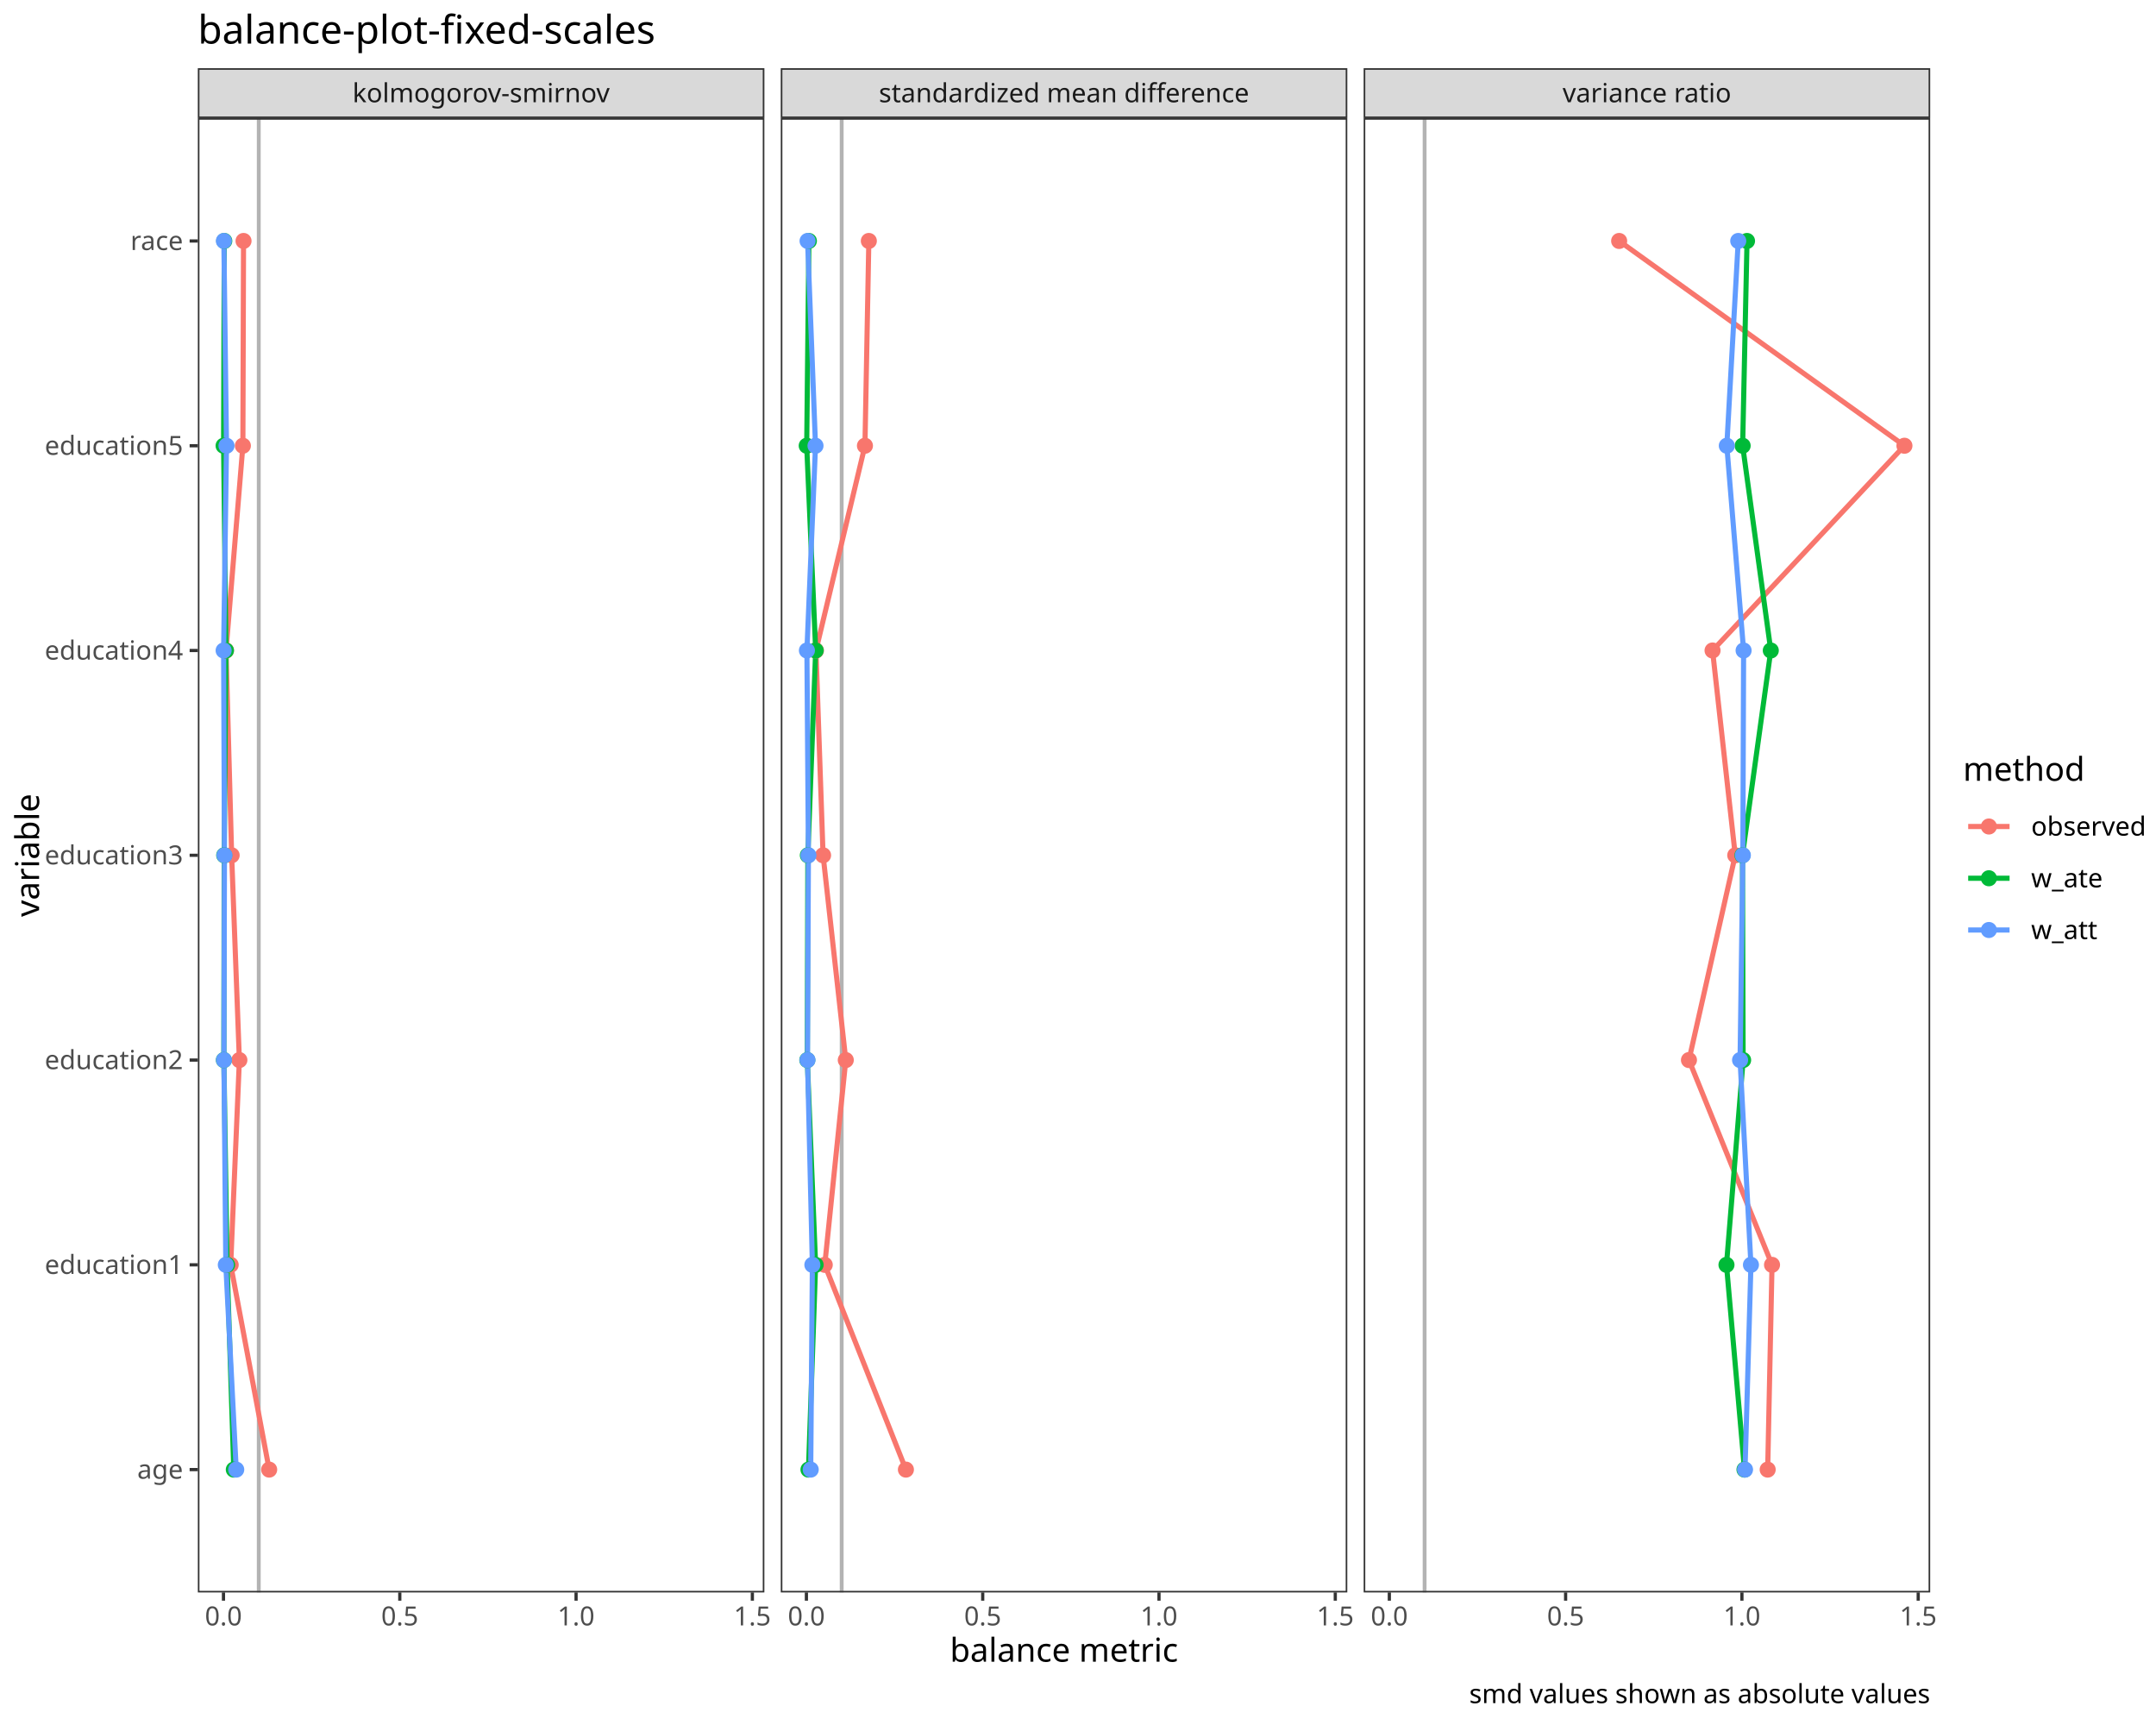
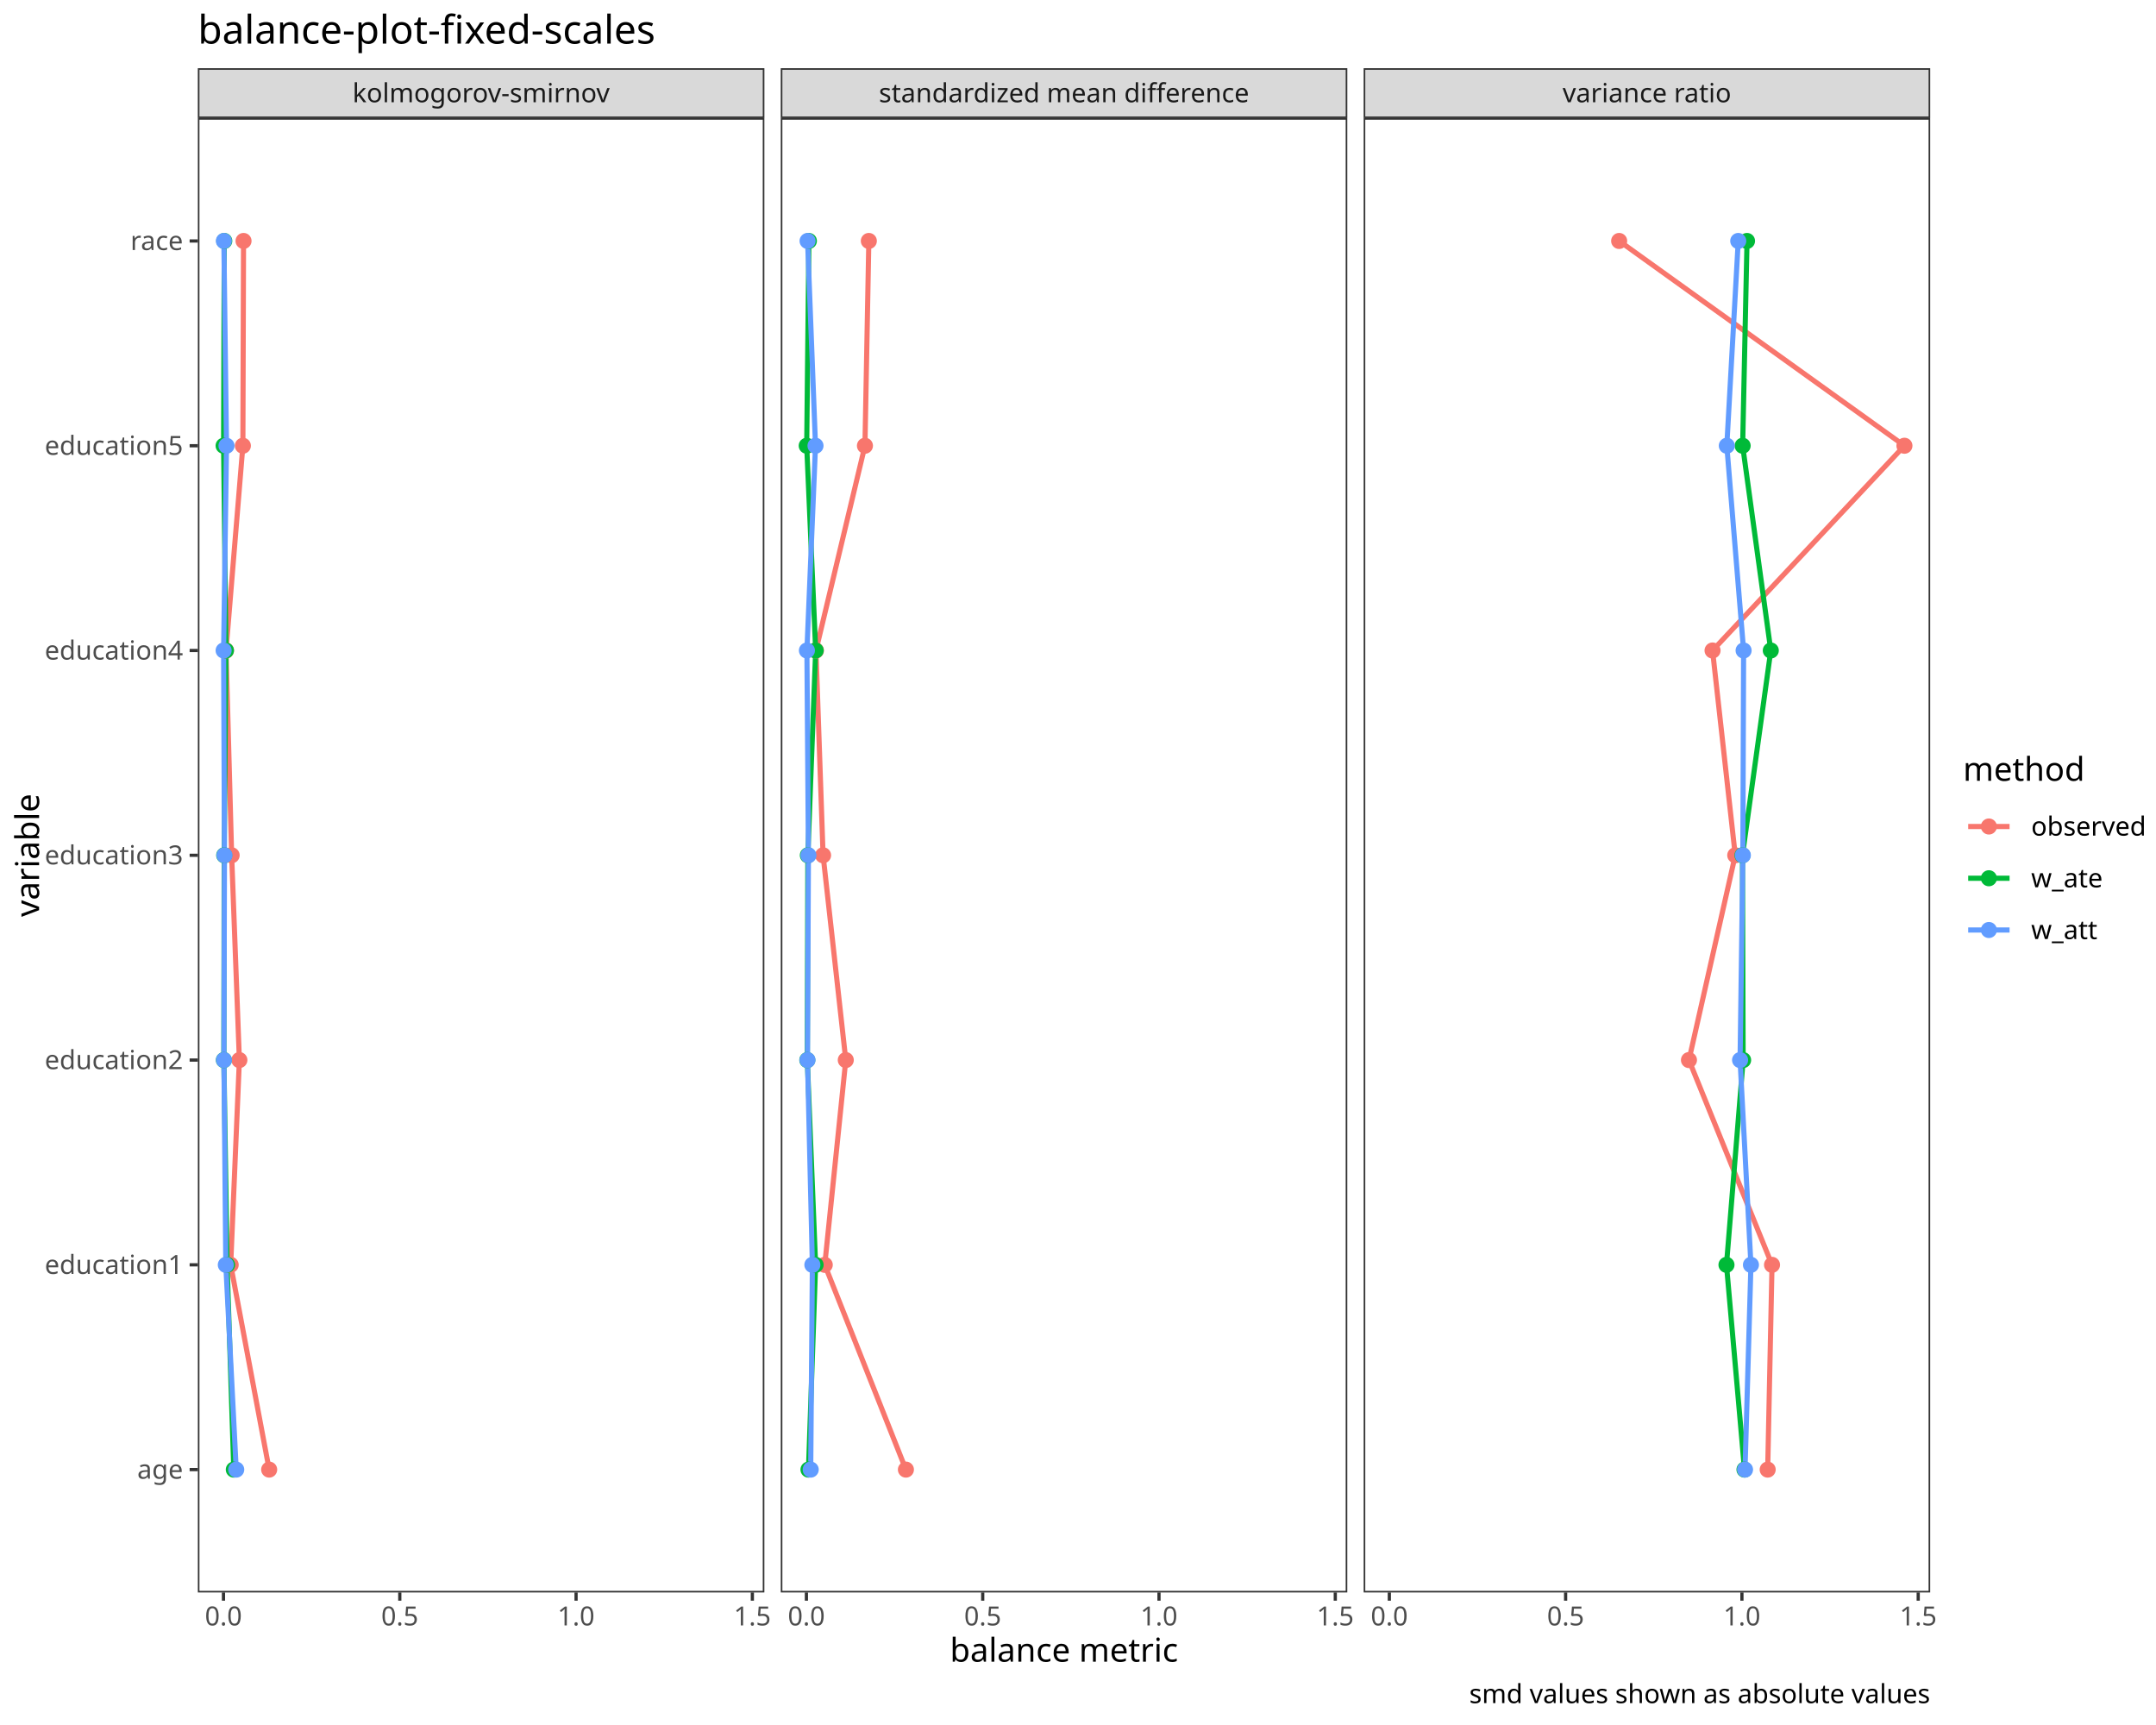
<svg xmlns="http://www.w3.org/2000/svg" class="svglite" data-engine-version="2.0" width="720.00pt" height="576.00pt" viewBox="0 0 720.00 576.00">
  <defs>
    <style type="text/css">
    .svglite line, .svglite polyline, .svglite polygon, .svglite path, .svglite rect, .svglite circle {
      fill: none;
      stroke: #000000;
      stroke-linecap: round;
      stroke-linejoin: round;
      stroke-miterlimit: 10.00;
    }
  </style>
  </defs>
  <rect width="100%" height="100%" style="stroke: none; fill: #FFFFFF;" />
  <defs>
    <clipPath id="cpMC4wMHw3MjAuMDB8MC4wMHw1NzYuMDA=">
      <rect x="0.00" y="0.00" width="720.00" height="576.00" />
    </clipPath>
  </defs>
  <g clip-path="url(#cpMC4wMHw3MjAuMDB8MC4wMHw1NzYuMDA=)">
    <rect x="-0" y="0.00" width="720.00" height="576.00" style="stroke-width: 1.07; stroke: #FFFFFF; fill: #FFFFFF;" />
  </g>
  <defs>
    <clipPath id="cpNjYuMDd8MjU1LjI2fDM5LjQzfDUzMS43NQ==">
      <rect x="66.07" y="39.43" width="189.19" height="492.32" />
    </clipPath>
  </defs>
  <g clip-path="url(#cpNjYuMDd8MjU1LjI2fDM5LjQzfDUzMS43NQ==)">
    <rect x="66.07" y="39.43" width="189.19" height="492.32" style="stroke-width: 1.07; stroke: none; fill: #FFFFFF;" />
-     <line x1="86.41" y1="531.75" x2="86.41" y2="39.43" style="stroke-width: 1.28; stroke: #B3B3B3; stroke-linecap: butt;" />
    <polyline points="89.89,490.72 77.04,422.35 79.94,353.97 77.36,285.59 75.48,217.21 81.11,148.84 81.33,80.46 " style="stroke-width: 1.71; stroke: #F8766D; stroke-linecap: butt;" />
    <polyline points="78.08,490.72 75.84,422.35 74.76,353.97 74.87,285.59 75.45,217.21 74.67,148.84 74.90,80.46 " style="stroke-width: 1.71; stroke: #00BA38; stroke-linecap: butt;" />
    <polyline points="78.89,490.72 75.41,422.35 74.78,353.97 74.96,285.59 74.68,217.21 75.64,148.84 74.76,80.46 " style="stroke-width: 1.71; stroke: #619CFF; stroke-linecap: butt;" />
    <circle cx="89.89" cy="490.72" r="2.33" style="stroke-width: 0.71; stroke: #F8766D; fill: #F8766D;" />
    <circle cx="78.08" cy="490.72" r="2.33" style="stroke-width: 0.71; stroke: #00BA38; fill: #00BA38;" />
    <circle cx="78.89" cy="490.72" r="2.33" style="stroke-width: 0.71; stroke: #619CFF; fill: #619CFF;" />
    <circle cx="77.04" cy="422.35" r="2.33" style="stroke-width: 0.71; stroke: #F8766D; fill: #F8766D;" />
    <circle cx="75.84" cy="422.35" r="2.33" style="stroke-width: 0.71; stroke: #00BA38; fill: #00BA38;" />
    <circle cx="75.41" cy="422.35" r="2.33" style="stroke-width: 0.71; stroke: #619CFF; fill: #619CFF;" />
    <circle cx="79.94" cy="353.97" r="2.33" style="stroke-width: 0.71; stroke: #F8766D; fill: #F8766D;" />
    <circle cx="74.76" cy="353.97" r="2.33" style="stroke-width: 0.71; stroke: #00BA38; fill: #00BA38;" />
    <circle cx="74.78" cy="353.97" r="2.33" style="stroke-width: 0.71; stroke: #619CFF; fill: #619CFF;" />
    <circle cx="77.36" cy="285.59" r="2.33" style="stroke-width: 0.71; stroke: #F8766D; fill: #F8766D;" />
    <circle cx="74.87" cy="285.59" r="2.33" style="stroke-width: 0.71; stroke: #00BA38; fill: #00BA38;" />
    <circle cx="74.96" cy="285.59" r="2.33" style="stroke-width: 0.71; stroke: #619CFF; fill: #619CFF;" />
    <circle cx="75.48" cy="217.21" r="2.33" style="stroke-width: 0.71; stroke: #F8766D; fill: #F8766D;" />
    <circle cx="75.45" cy="217.21" r="2.33" style="stroke-width: 0.71; stroke: #00BA38; fill: #00BA38;" />
    <circle cx="74.68" cy="217.21" r="2.33" style="stroke-width: 0.71; stroke: #619CFF; fill: #619CFF;" />
    <circle cx="81.11" cy="148.84" r="2.33" style="stroke-width: 0.71; stroke: #F8766D; fill: #F8766D;" />
    <circle cx="74.67" cy="148.84" r="2.33" style="stroke-width: 0.71; stroke: #00BA38; fill: #00BA38;" />
    <circle cx="75.64" cy="148.84" r="2.33" style="stroke-width: 0.71; stroke: #619CFF; fill: #619CFF;" />
    <circle cx="81.33" cy="80.46" r="2.33" style="stroke-width: 0.71; stroke: #F8766D; fill: #F8766D;" />
    <circle cx="74.90" cy="80.46" r="2.33" style="stroke-width: 0.71; stroke: #00BA38; fill: #00BA38;" />
    <circle cx="74.76" cy="80.46" r="2.33" style="stroke-width: 0.71; stroke: #619CFF; fill: #619CFF;" />
    <rect x="66.07" y="39.43" width="189.19" height="492.32" style="stroke-width: 1.07; stroke: #333333;" />
  </g>
  <g clip-path="url(#cpMC4wMHw3MjAuMDB8MC4wMHw1NzYuMDA=)">
</g>
  <defs>
    <clipPath id="cpMjYwLjc0fDQ0OS45MnwzOS40M3w1MzEuNzU=">
      <rect x="260.74" y="39.43" width="189.19" height="492.32" />
    </clipPath>
  </defs>
  <g clip-path="url(#cpMjYwLjc0fDQ0OS45MnwzOS40M3w1MzEuNzU=)">
    <rect x="260.74" y="39.43" width="189.19" height="492.32" style="stroke-width: 1.07; stroke: none; fill: #FFFFFF;" />
-     <line x1="281.08" y1="531.75" x2="281.08" y2="39.43" style="stroke-width: 1.28; stroke: #B3B3B3; stroke-linecap: butt;" />
    <polyline points="302.53,490.72 275.43,422.35 282.45,353.97 274.87,285.59 272.49,217.21 288.85,148.84 290.15,80.46 " style="stroke-width: 1.71; stroke: #F8766D; stroke-linecap: butt;" />
    <polyline points="269.99,490.72 272.37,422.35 269.60,353.97 269.78,285.59 272.40,217.21 269.40,148.84 270.13,80.46 " style="stroke-width: 1.71; stroke: #00BA38; stroke-linecap: butt;" />
    <polyline points="270.74,490.72 271.29,422.35 269.66,353.97 269.97,285.59 269.47,217.21 272.34,148.84 269.69,80.46 " style="stroke-width: 1.71; stroke: #619CFF; stroke-linecap: butt;" />
    <circle cx="302.53" cy="490.72" r="2.33" style="stroke-width: 0.71; stroke: #F8766D; fill: #F8766D;" />
    <circle cx="269.99" cy="490.72" r="2.33" style="stroke-width: 0.71; stroke: #00BA38; fill: #00BA38;" />
    <circle cx="270.74" cy="490.72" r="2.33" style="stroke-width: 0.71; stroke: #619CFF; fill: #619CFF;" />
    <circle cx="275.43" cy="422.35" r="2.33" style="stroke-width: 0.71; stroke: #F8766D; fill: #F8766D;" />
    <circle cx="272.37" cy="422.35" r="2.33" style="stroke-width: 0.71; stroke: #00BA38; fill: #00BA38;" />
    <circle cx="271.29" cy="422.35" r="2.33" style="stroke-width: 0.71; stroke: #619CFF; fill: #619CFF;" />
    <circle cx="282.45" cy="353.97" r="2.33" style="stroke-width: 0.71; stroke: #F8766D; fill: #F8766D;" />
    <circle cx="269.60" cy="353.97" r="2.33" style="stroke-width: 0.71; stroke: #00BA38; fill: #00BA38;" />
    <circle cx="269.66" cy="353.97" r="2.33" style="stroke-width: 0.71; stroke: #619CFF; fill: #619CFF;" />
    <circle cx="274.87" cy="285.59" r="2.33" style="stroke-width: 0.71; stroke: #F8766D; fill: #F8766D;" />
    <circle cx="269.78" cy="285.59" r="2.33" style="stroke-width: 0.71; stroke: #00BA38; fill: #00BA38;" />
    <circle cx="269.97" cy="285.59" r="2.33" style="stroke-width: 0.71; stroke: #619CFF; fill: #619CFF;" />
    <circle cx="272.49" cy="217.21" r="2.33" style="stroke-width: 0.71; stroke: #F8766D; fill: #F8766D;" />
    <circle cx="272.40" cy="217.21" r="2.33" style="stroke-width: 0.71; stroke: #00BA38; fill: #00BA38;" />
    <circle cx="269.47" cy="217.21" r="2.33" style="stroke-width: 0.71; stroke: #619CFF; fill: #619CFF;" />
    <circle cx="288.85" cy="148.84" r="2.33" style="stroke-width: 0.71; stroke: #F8766D; fill: #F8766D;" />
    <circle cx="269.40" cy="148.84" r="2.33" style="stroke-width: 0.71; stroke: #00BA38; fill: #00BA38;" />
    <circle cx="272.34" cy="148.84" r="2.33" style="stroke-width: 0.71; stroke: #619CFF; fill: #619CFF;" />
    <circle cx="290.15" cy="80.46" r="2.33" style="stroke-width: 0.71; stroke: #F8766D; fill: #F8766D;" />
    <circle cx="270.13" cy="80.46" r="2.33" style="stroke-width: 0.71; stroke: #00BA38; fill: #00BA38;" />
    <circle cx="269.69" cy="80.46" r="2.33" style="stroke-width: 0.71; stroke: #619CFF; fill: #619CFF;" />
    <rect x="260.74" y="39.43" width="189.19" height="492.32" style="stroke-width: 1.07; stroke: #333333;" />
  </g>
  <g clip-path="url(#cpMC4wMHw3MjAuMDB8MC4wMHw1NzYuMDA=)">
</g>
  <defs>
    <clipPath id="cpNDU1LjQwfDY0NC41OXwzOS40M3w1MzEuNzU=">
      <rect x="455.40" y="39.43" width="189.19" height="492.32" />
    </clipPath>
  </defs>
  <g clip-path="url(#cpNDU1LjQwfDY0NC41OXwzOS40M3w1MzEuNzU=)">
    <rect x="455.40" y="39.43" width="189.19" height="492.32" style="stroke-width: 1.07; stroke: none; fill: #FFFFFF;" />
-     <line x1="475.75" y1="531.75" x2="475.75" y2="39.43" style="stroke-width: 1.28; stroke: #B3B3B3; stroke-linecap: butt;" />
    <polyline points="590.32,490.72 591.77,422.35 564.03,353.97 579.49,285.59 571.91,217.21 635.99,148.84 540.72,80.46 " style="stroke-width: 1.71; stroke: #F8766D; stroke-linecap: butt;" />
    <polyline points="582.57,490.72 576.56,422.35 582.12,353.97 581.90,285.59 591.36,217.21 581.96,148.84 583.42,80.46 " style="stroke-width: 1.71; stroke: #00BA38; stroke-linecap: butt;" />
    <polyline points="582.75,490.72 584.73,422.35 581.10,353.97 582.03,285.59 582.28,217.21 576.67,148.84 580.49,80.46 " style="stroke-width: 1.71; stroke: #619CFF; stroke-linecap: butt;" />
    <circle cx="590.32" cy="490.72" r="2.33" style="stroke-width: 0.71; stroke: #F8766D; fill: #F8766D;" />
    <circle cx="582.57" cy="490.72" r="2.33" style="stroke-width: 0.71; stroke: #00BA38; fill: #00BA38;" />
    <circle cx="582.75" cy="490.72" r="2.33" style="stroke-width: 0.71; stroke: #619CFF; fill: #619CFF;" />
    <circle cx="591.77" cy="422.35" r="2.33" style="stroke-width: 0.71; stroke: #F8766D; fill: #F8766D;" />
    <circle cx="576.56" cy="422.35" r="2.33" style="stroke-width: 0.71; stroke: #00BA38; fill: #00BA38;" />
    <circle cx="584.73" cy="422.35" r="2.33" style="stroke-width: 0.71; stroke: #619CFF; fill: #619CFF;" />
    <circle cx="564.03" cy="353.97" r="2.33" style="stroke-width: 0.71; stroke: #F8766D; fill: #F8766D;" />
    <circle cx="582.12" cy="353.97" r="2.33" style="stroke-width: 0.71; stroke: #00BA38; fill: #00BA38;" />
    <circle cx="581.10" cy="353.97" r="2.33" style="stroke-width: 0.71; stroke: #619CFF; fill: #619CFF;" />
    <circle cx="579.49" cy="285.59" r="2.33" style="stroke-width: 0.71; stroke: #F8766D; fill: #F8766D;" />
    <circle cx="581.90" cy="285.59" r="2.33" style="stroke-width: 0.71; stroke: #00BA38; fill: #00BA38;" />
    <circle cx="582.03" cy="285.59" r="2.33" style="stroke-width: 0.71; stroke: #619CFF; fill: #619CFF;" />
    <circle cx="571.91" cy="217.21" r="2.33" style="stroke-width: 0.71; stroke: #F8766D; fill: #F8766D;" />
    <circle cx="591.36" cy="217.21" r="2.33" style="stroke-width: 0.71; stroke: #00BA38; fill: #00BA38;" />
    <circle cx="582.28" cy="217.21" r="2.33" style="stroke-width: 0.71; stroke: #619CFF; fill: #619CFF;" />
    <circle cx="635.99" cy="148.84" r="2.33" style="stroke-width: 0.71; stroke: #F8766D; fill: #F8766D;" />
    <circle cx="581.96" cy="148.84" r="2.33" style="stroke-width: 0.71; stroke: #00BA38; fill: #00BA38;" />
    <circle cx="576.67" cy="148.84" r="2.33" style="stroke-width: 0.71; stroke: #619CFF; fill: #619CFF;" />
    <circle cx="540.72" cy="80.46" r="2.33" style="stroke-width: 0.71; stroke: #F8766D; fill: #F8766D;" />
    <circle cx="583.42" cy="80.46" r="2.33" style="stroke-width: 0.71; stroke: #00BA38; fill: #00BA38;" />
    <circle cx="580.49" cy="80.46" r="2.33" style="stroke-width: 0.71; stroke: #619CFF; fill: #619CFF;" />
    <rect x="455.40" y="39.43" width="189.19" height="492.32" style="stroke-width: 1.07; stroke: #333333;" />
  </g>
  <g clip-path="url(#cpMC4wMHw3MjAuMDB8MC4wMHw1NzYuMDA=)">
</g>
  <defs>
    <clipPath id="cpNjYuMDd8MjU1LjI2fDIyLjc4fDM5LjQz">
      <rect x="66.07" y="22.78" width="189.19" height="16.65" />
    </clipPath>
  </defs>
  <g clip-path="url(#cpNjYuMDd8MjU1LjI2fDIyLjc4fDM5LjQz)">
    <rect x="66.07" y="22.78" width="189.19" height="16.65" style="stroke-width: 1.07; stroke: #333333; fill: #D9D9D9;" />
    <text x="160.66" y="34.14" text-anchor="middle" style="font-size: 8.80px; fill: #1A1A1A; font-family: sans;" textLength="79.24px" lengthAdjust="spacingAndGlyphs">kolmogorov-smirnov</text>
  </g>
  <g clip-path="url(#cpMC4wMHw3MjAuMDB8MC4wMHw1NzYuMDA=)">
</g>
  <defs>
    <clipPath id="cpMjYwLjc0fDQ0OS45MnwyMi43OHwzOS40Mw==">
      <rect x="260.74" y="22.78" width="189.19" height="16.65" />
    </clipPath>
  </defs>
  <g clip-path="url(#cpMjYwLjc0fDQ0OS45MnwyMi43OHwzOS40Mw==)">
    <rect x="260.74" y="22.78" width="189.19" height="16.65" style="stroke-width: 1.07; stroke: #333333; fill: #D9D9D9;" />
    <text x="355.33" y="34.14" text-anchor="middle" style="font-size: 8.80px; fill: #1A1A1A; font-family: sans;" textLength="115.95px" lengthAdjust="spacingAndGlyphs">standardized mean difference</text>
  </g>
  <g clip-path="url(#cpMC4wMHw3MjAuMDB8MC4wMHw1NzYuMDA=)">
</g>
  <defs>
    <clipPath id="cpNDU1LjQwfDY0NC41OXwyMi43OHwzOS40Mw==">
      <rect x="455.40" y="22.78" width="189.19" height="16.65" />
    </clipPath>
  </defs>
  <g clip-path="url(#cpNDU1LjQwfDY0NC41OXwyMi43OHwzOS40Mw==)">
    <rect x="455.40" y="22.78" width="189.19" height="16.65" style="stroke-width: 1.07; stroke: #333333; fill: #D9D9D9;" />
    <text x="550.00" y="34.14" text-anchor="middle" style="font-size: 8.80px; fill: #1A1A1A; font-family: sans;" textLength="52.83px" lengthAdjust="spacingAndGlyphs">variance ratio</text>
  </g>
  <g clip-path="url(#cpMC4wMHw3MjAuMDB8MC4wMHw1NzYuMDA=)">
    <polyline points="74.63,534.49 74.63,531.75 " style="stroke-width: 1.07; stroke: #333333; stroke-linecap: butt;" />
    <polyline points="133.51,534.49 133.51,531.75 " style="stroke-width: 1.07; stroke: #333333; stroke-linecap: butt;" />
    <polyline points="192.38,534.49 192.38,531.75 " style="stroke-width: 1.07; stroke: #333333; stroke-linecap: butt;" />
    <polyline points="251.25,534.49 251.25,531.75 " style="stroke-width: 1.07; stroke: #333333; stroke-linecap: butt;" />
    <text x="74.63" y="542.74" text-anchor="middle" style="font-size: 8.80px; fill: #4D4D4D; font-family: sans;" textLength="12.23px" lengthAdjust="spacingAndGlyphs">0.0</text>
    <text x="133.51" y="542.74" text-anchor="middle" style="font-size: 8.80px; fill: #4D4D4D; font-family: sans;" textLength="12.23px" lengthAdjust="spacingAndGlyphs">0.5</text>
    <text x="192.38" y="542.74" text-anchor="middle" style="font-size: 8.80px; fill: #4D4D4D; font-family: sans;" textLength="12.23px" lengthAdjust="spacingAndGlyphs">1.0</text>
    <text x="251.25" y="542.74" text-anchor="middle" style="font-size: 8.80px; fill: #4D4D4D; font-family: sans;" textLength="12.23px" lengthAdjust="spacingAndGlyphs">1.5</text>
    <polyline points="269.30,534.49 269.30,531.75 " style="stroke-width: 1.07; stroke: #333333; stroke-linecap: butt;" />
    <polyline points="328.18,534.49 328.18,531.75 " style="stroke-width: 1.07; stroke: #333333; stroke-linecap: butt;" />
    <polyline points="387.05,534.49 387.05,531.75 " style="stroke-width: 1.07; stroke: #333333; stroke-linecap: butt;" />
    <polyline points="445.92,534.49 445.92,531.75 " style="stroke-width: 1.07; stroke: #333333; stroke-linecap: butt;" />
    <text x="269.30" y="542.74" text-anchor="middle" style="font-size: 8.80px; fill: #4D4D4D; font-family: sans;" textLength="12.23px" lengthAdjust="spacingAndGlyphs">0.0</text>
    <text x="328.18" y="542.74" text-anchor="middle" style="font-size: 8.80px; fill: #4D4D4D; font-family: sans;" textLength="12.23px" lengthAdjust="spacingAndGlyphs">0.5</text>
    <text x="387.05" y="542.74" text-anchor="middle" style="font-size: 8.80px; fill: #4D4D4D; font-family: sans;" textLength="12.23px" lengthAdjust="spacingAndGlyphs">1.0</text>
    <text x="445.92" y="542.74" text-anchor="middle" style="font-size: 8.80px; fill: #4D4D4D; font-family: sans;" textLength="12.23px" lengthAdjust="spacingAndGlyphs">1.5</text>
    <polyline points="463.97,534.49 463.97,531.75 " style="stroke-width: 1.07; stroke: #333333; stroke-linecap: butt;" />
    <polyline points="522.84,534.49 522.84,531.75 " style="stroke-width: 1.07; stroke: #333333; stroke-linecap: butt;" />
    <polyline points="581.72,534.49 581.72,531.75 " style="stroke-width: 1.07; stroke: #333333; stroke-linecap: butt;" />
    <polyline points="640.59,534.49 640.59,531.75 " style="stroke-width: 1.07; stroke: #333333; stroke-linecap: butt;" />
    <text x="463.97" y="542.74" text-anchor="middle" style="font-size: 8.80px; fill: #4D4D4D; font-family: sans;" textLength="12.23px" lengthAdjust="spacingAndGlyphs">0.0</text>
    <text x="522.84" y="542.74" text-anchor="middle" style="font-size: 8.80px; fill: #4D4D4D; font-family: sans;" textLength="12.23px" lengthAdjust="spacingAndGlyphs">0.5</text>
    <text x="581.72" y="542.74" text-anchor="middle" style="font-size: 8.80px; fill: #4D4D4D; font-family: sans;" textLength="12.23px" lengthAdjust="spacingAndGlyphs">1.0</text>
    <text x="640.59" y="542.74" text-anchor="middle" style="font-size: 8.80px; fill: #4D4D4D; font-family: sans;" textLength="12.23px" lengthAdjust="spacingAndGlyphs">1.5</text>
    <text x="61.14" y="493.75" text-anchor="end" style="font-size: 8.80px; fill: #4D4D4D; font-family: sans;" textLength="14.68px" lengthAdjust="spacingAndGlyphs">age</text>
    <text x="61.14" y="425.37" text-anchor="end" style="font-size: 8.80px; fill: #4D4D4D; font-family: sans;" textLength="43.06px" lengthAdjust="spacingAndGlyphs">education1</text>
    <text x="61.14" y="357.00" text-anchor="end" style="font-size: 8.80px; fill: #4D4D4D; font-family: sans;" textLength="43.06px" lengthAdjust="spacingAndGlyphs">education2</text>
    <text x="61.14" y="288.62" text-anchor="end" style="font-size: 8.80px; fill: #4D4D4D; font-family: sans;" textLength="43.06px" lengthAdjust="spacingAndGlyphs">education3</text>
    <text x="61.14" y="220.24" text-anchor="end" style="font-size: 8.80px; fill: #4D4D4D; font-family: sans;" textLength="43.06px" lengthAdjust="spacingAndGlyphs">education4</text>
    <text x="61.14" y="151.87" text-anchor="end" style="font-size: 8.80px; fill: #4D4D4D; font-family: sans;" textLength="43.06px" lengthAdjust="spacingAndGlyphs">education5</text>
    <text x="61.14" y="83.49" text-anchor="end" style="font-size: 8.80px; fill: #4D4D4D; font-family: sans;" textLength="17.12px" lengthAdjust="spacingAndGlyphs">race</text>
    <polyline points="63.33,490.72 66.07,490.72 " style="stroke-width: 1.07; stroke: #333333; stroke-linecap: butt;" />
    <polyline points="63.33,422.35 66.07,422.35 " style="stroke-width: 1.07; stroke: #333333; stroke-linecap: butt;" />
    <polyline points="63.33,353.97 66.07,353.97 " style="stroke-width: 1.07; stroke: #333333; stroke-linecap: butt;" />
    <polyline points="63.33,285.59 66.07,285.59 " style="stroke-width: 1.07; stroke: #333333; stroke-linecap: butt;" />
    <polyline points="63.33,217.21 66.07,217.21 " style="stroke-width: 1.07; stroke: #333333; stroke-linecap: butt;" />
    <polyline points="63.33,148.84 66.07,148.84 " style="stroke-width: 1.07; stroke: #333333; stroke-linecap: butt;" />
    <polyline points="63.33,80.46 66.07,80.46 " style="stroke-width: 1.07; stroke: #333333; stroke-linecap: butt;" />
    <text x="355.33" y="554.87" text-anchor="middle" style="font-size: 11.00px; font-family: sans;" textLength="71.54px" lengthAdjust="spacingAndGlyphs">balance metric</text>
    <text transform="translate(13.05,285.59) rotate(-90)" text-anchor="middle" style="font-size: 11.00px; font-family: sans;" textLength="38.52px" lengthAdjust="spacingAndGlyphs">variable</text>
    <rect x="655.55" y="252.01" width="58.97" height="67.17" style="stroke-width: 1.07; stroke: none; fill: #FFFFFF;" />
    <text x="655.55" y="260.72" style="font-size: 11.00px; font-family: sans;" textLength="36.70px" lengthAdjust="spacingAndGlyphs">method</text>
    <rect x="655.55" y="267.34" width="17.28" height="17.28" style="stroke-width: 1.07; stroke: none; fill: #FFFFFF;" />
    <line x1="657.28" y1="275.98" x2="671.10" y2="275.98" style="stroke-width: 1.71; stroke: #F8766D; stroke-linecap: butt;" />
    <circle cx="664.19" cy="275.98" r="2.33" style="stroke-width: 0.71; stroke: #F8766D; fill: #F8766D;" />
    <rect x="655.55" y="284.62" width="17.28" height="17.28" style="stroke-width: 1.07; stroke: none; fill: #FFFFFF;" />
    <line x1="657.28" y1="293.26" x2="671.10" y2="293.26" style="stroke-width: 1.71; stroke: #00BA38; stroke-linecap: butt;" />
    <circle cx="664.19" cy="293.26" r="2.33" style="stroke-width: 0.71; stroke: #00BA38; fill: #00BA38;" />
    <rect x="655.55" y="301.90" width="17.28" height="17.28" style="stroke-width: 1.07; stroke: none; fill: #FFFFFF;" />
    <line x1="657.28" y1="310.54" x2="671.10" y2="310.54" style="stroke-width: 1.71; stroke: #619CFF; stroke-linecap: butt;" />
    <circle cx="664.19" cy="310.54" r="2.33" style="stroke-width: 0.71; stroke: #619CFF; fill: #619CFF;" />
    <text x="678.31" y="279.01" style="font-size: 8.80px; font-family: sans;" textLength="36.21px" lengthAdjust="spacingAndGlyphs">observed</text>
    <text x="678.31" y="296.29" style="font-size: 8.80px; font-family: sans;" textLength="23.49px" lengthAdjust="spacingAndGlyphs">w_ate</text>
    <text x="678.31" y="313.57" style="font-size: 8.80px; font-family: sans;" textLength="21.04px" lengthAdjust="spacingAndGlyphs">w_att</text>
    <text x="66.07" y="14.56" style="font-size: 13.20px; font-family: sans;" textLength="146.03px" lengthAdjust="spacingAndGlyphs">balance-plot-fixed-scales</text>
    <text x="644.59" y="568.69" text-anchor="end" style="font-size: 8.80px; font-family: sans;" textLength="147.76px" lengthAdjust="spacingAndGlyphs">smd values shown as absolute values</text>
  </g>
</svg>
